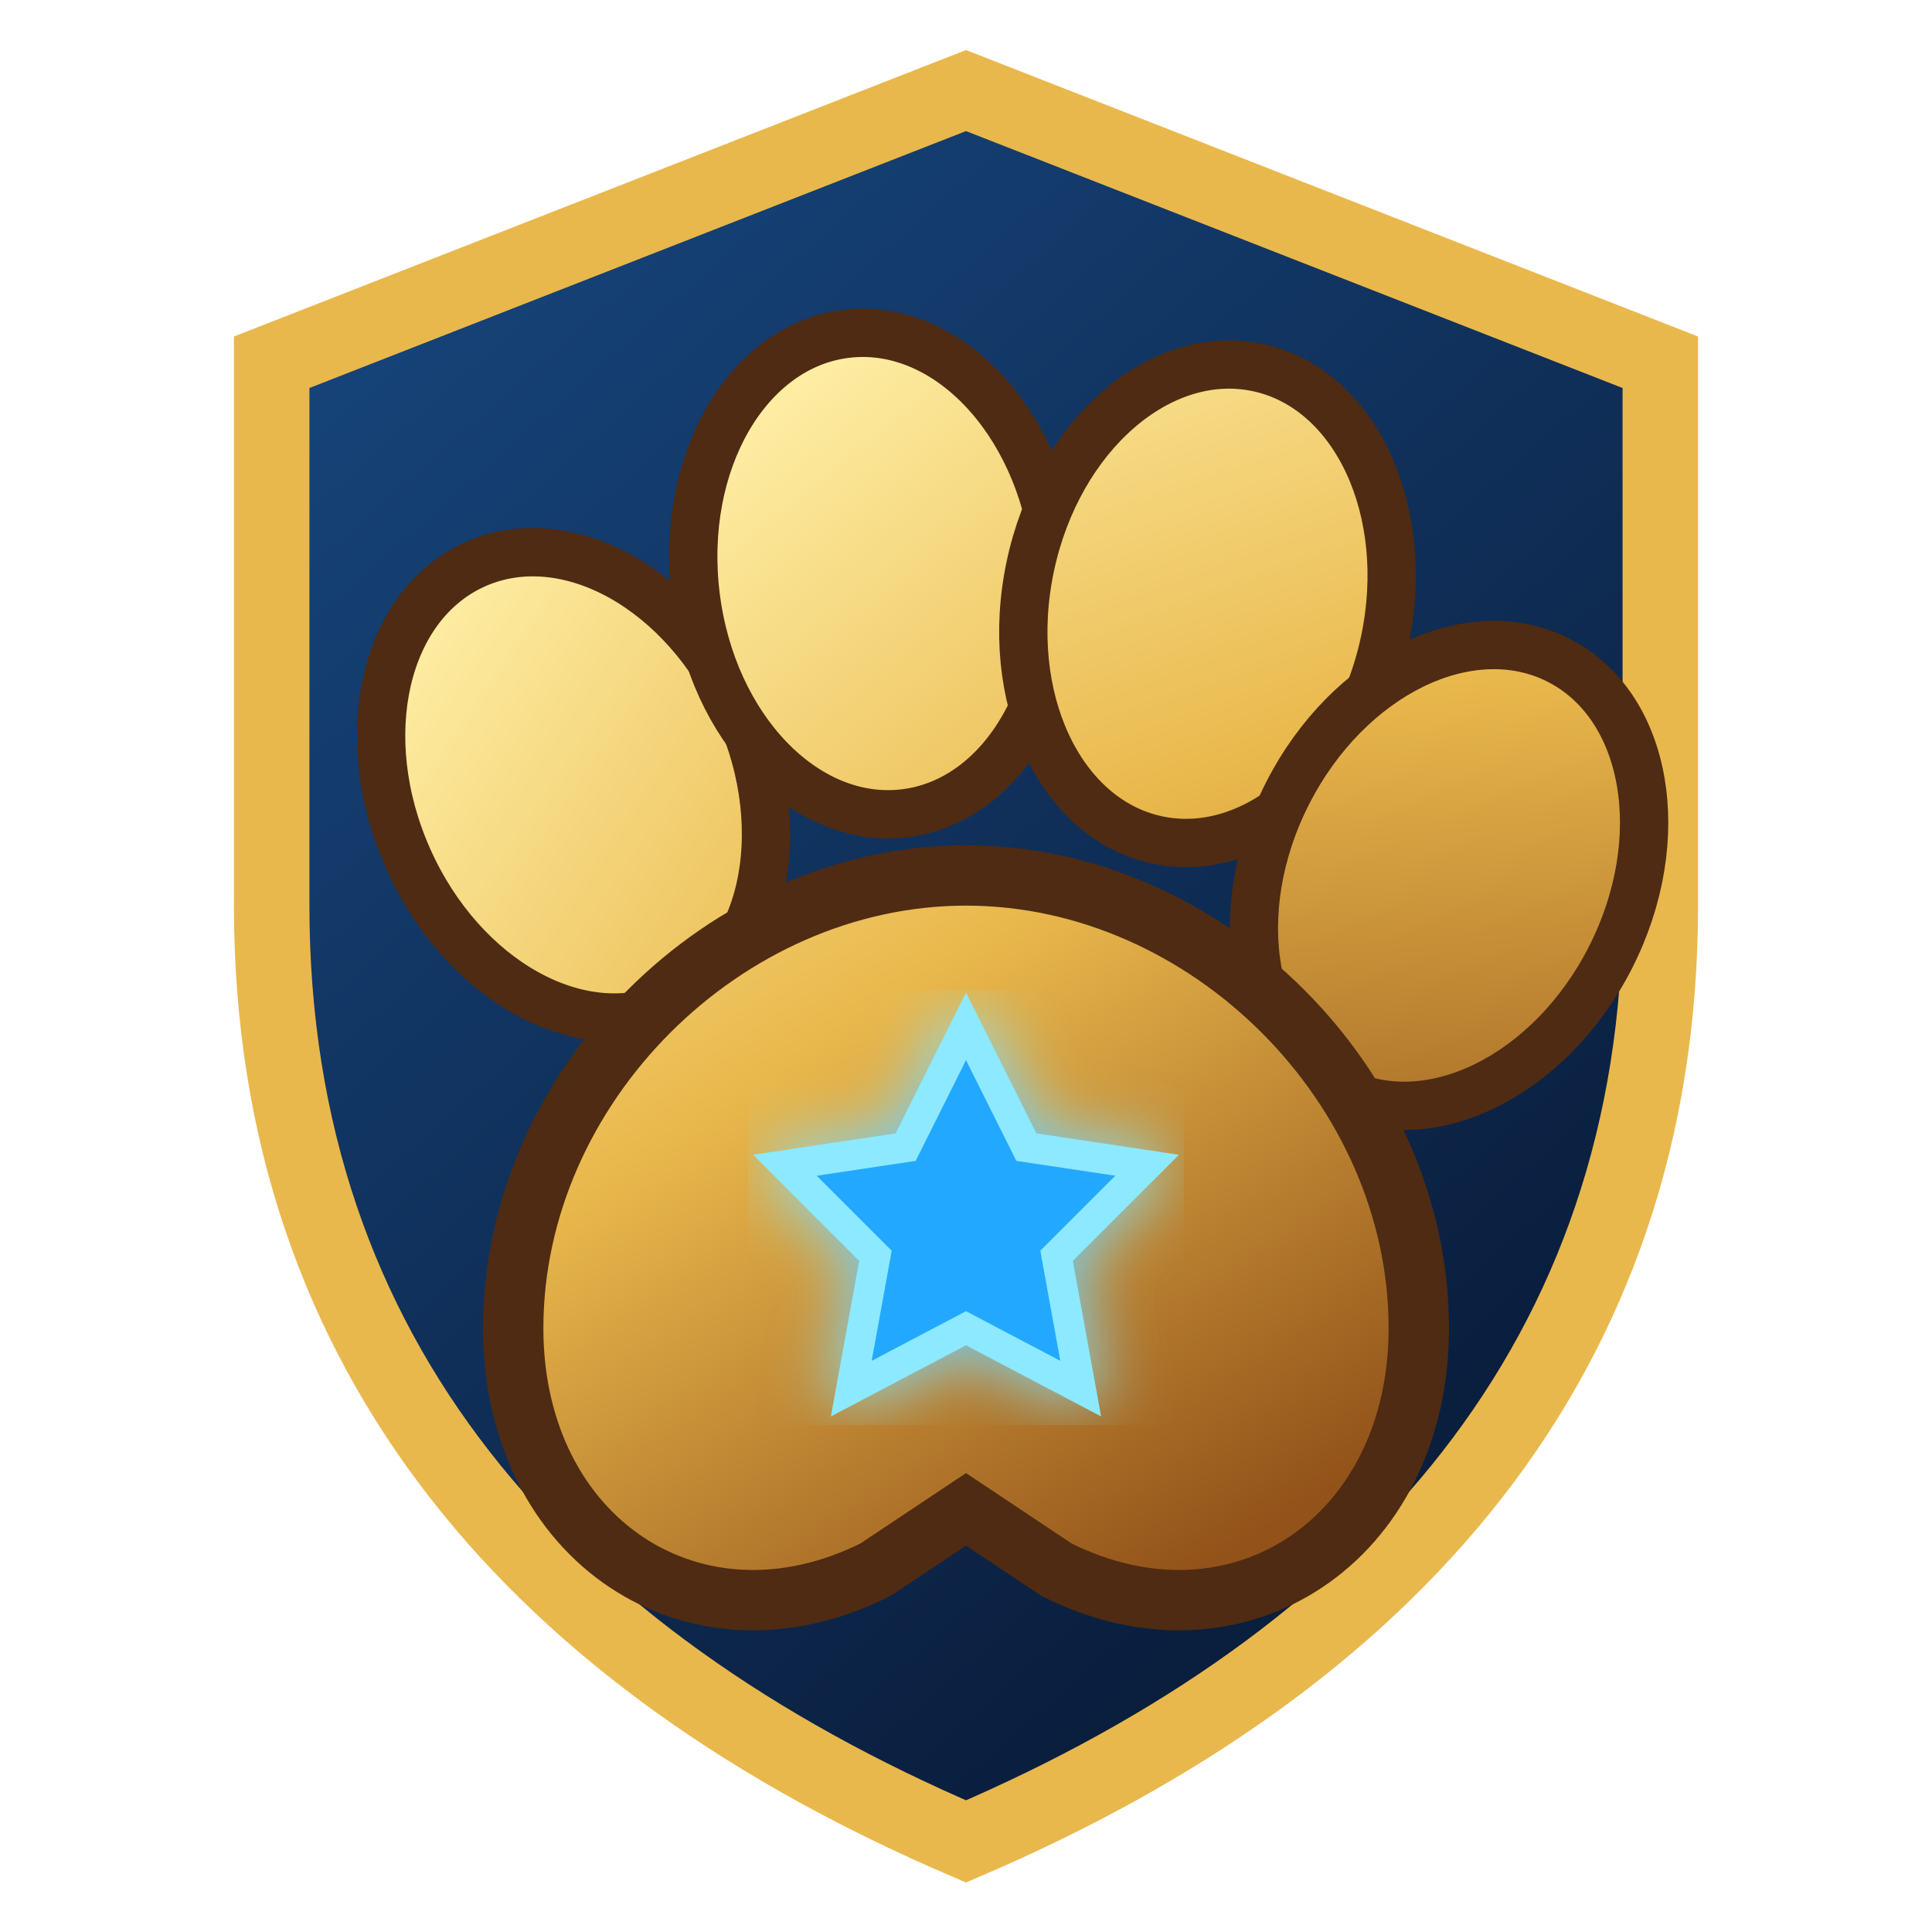
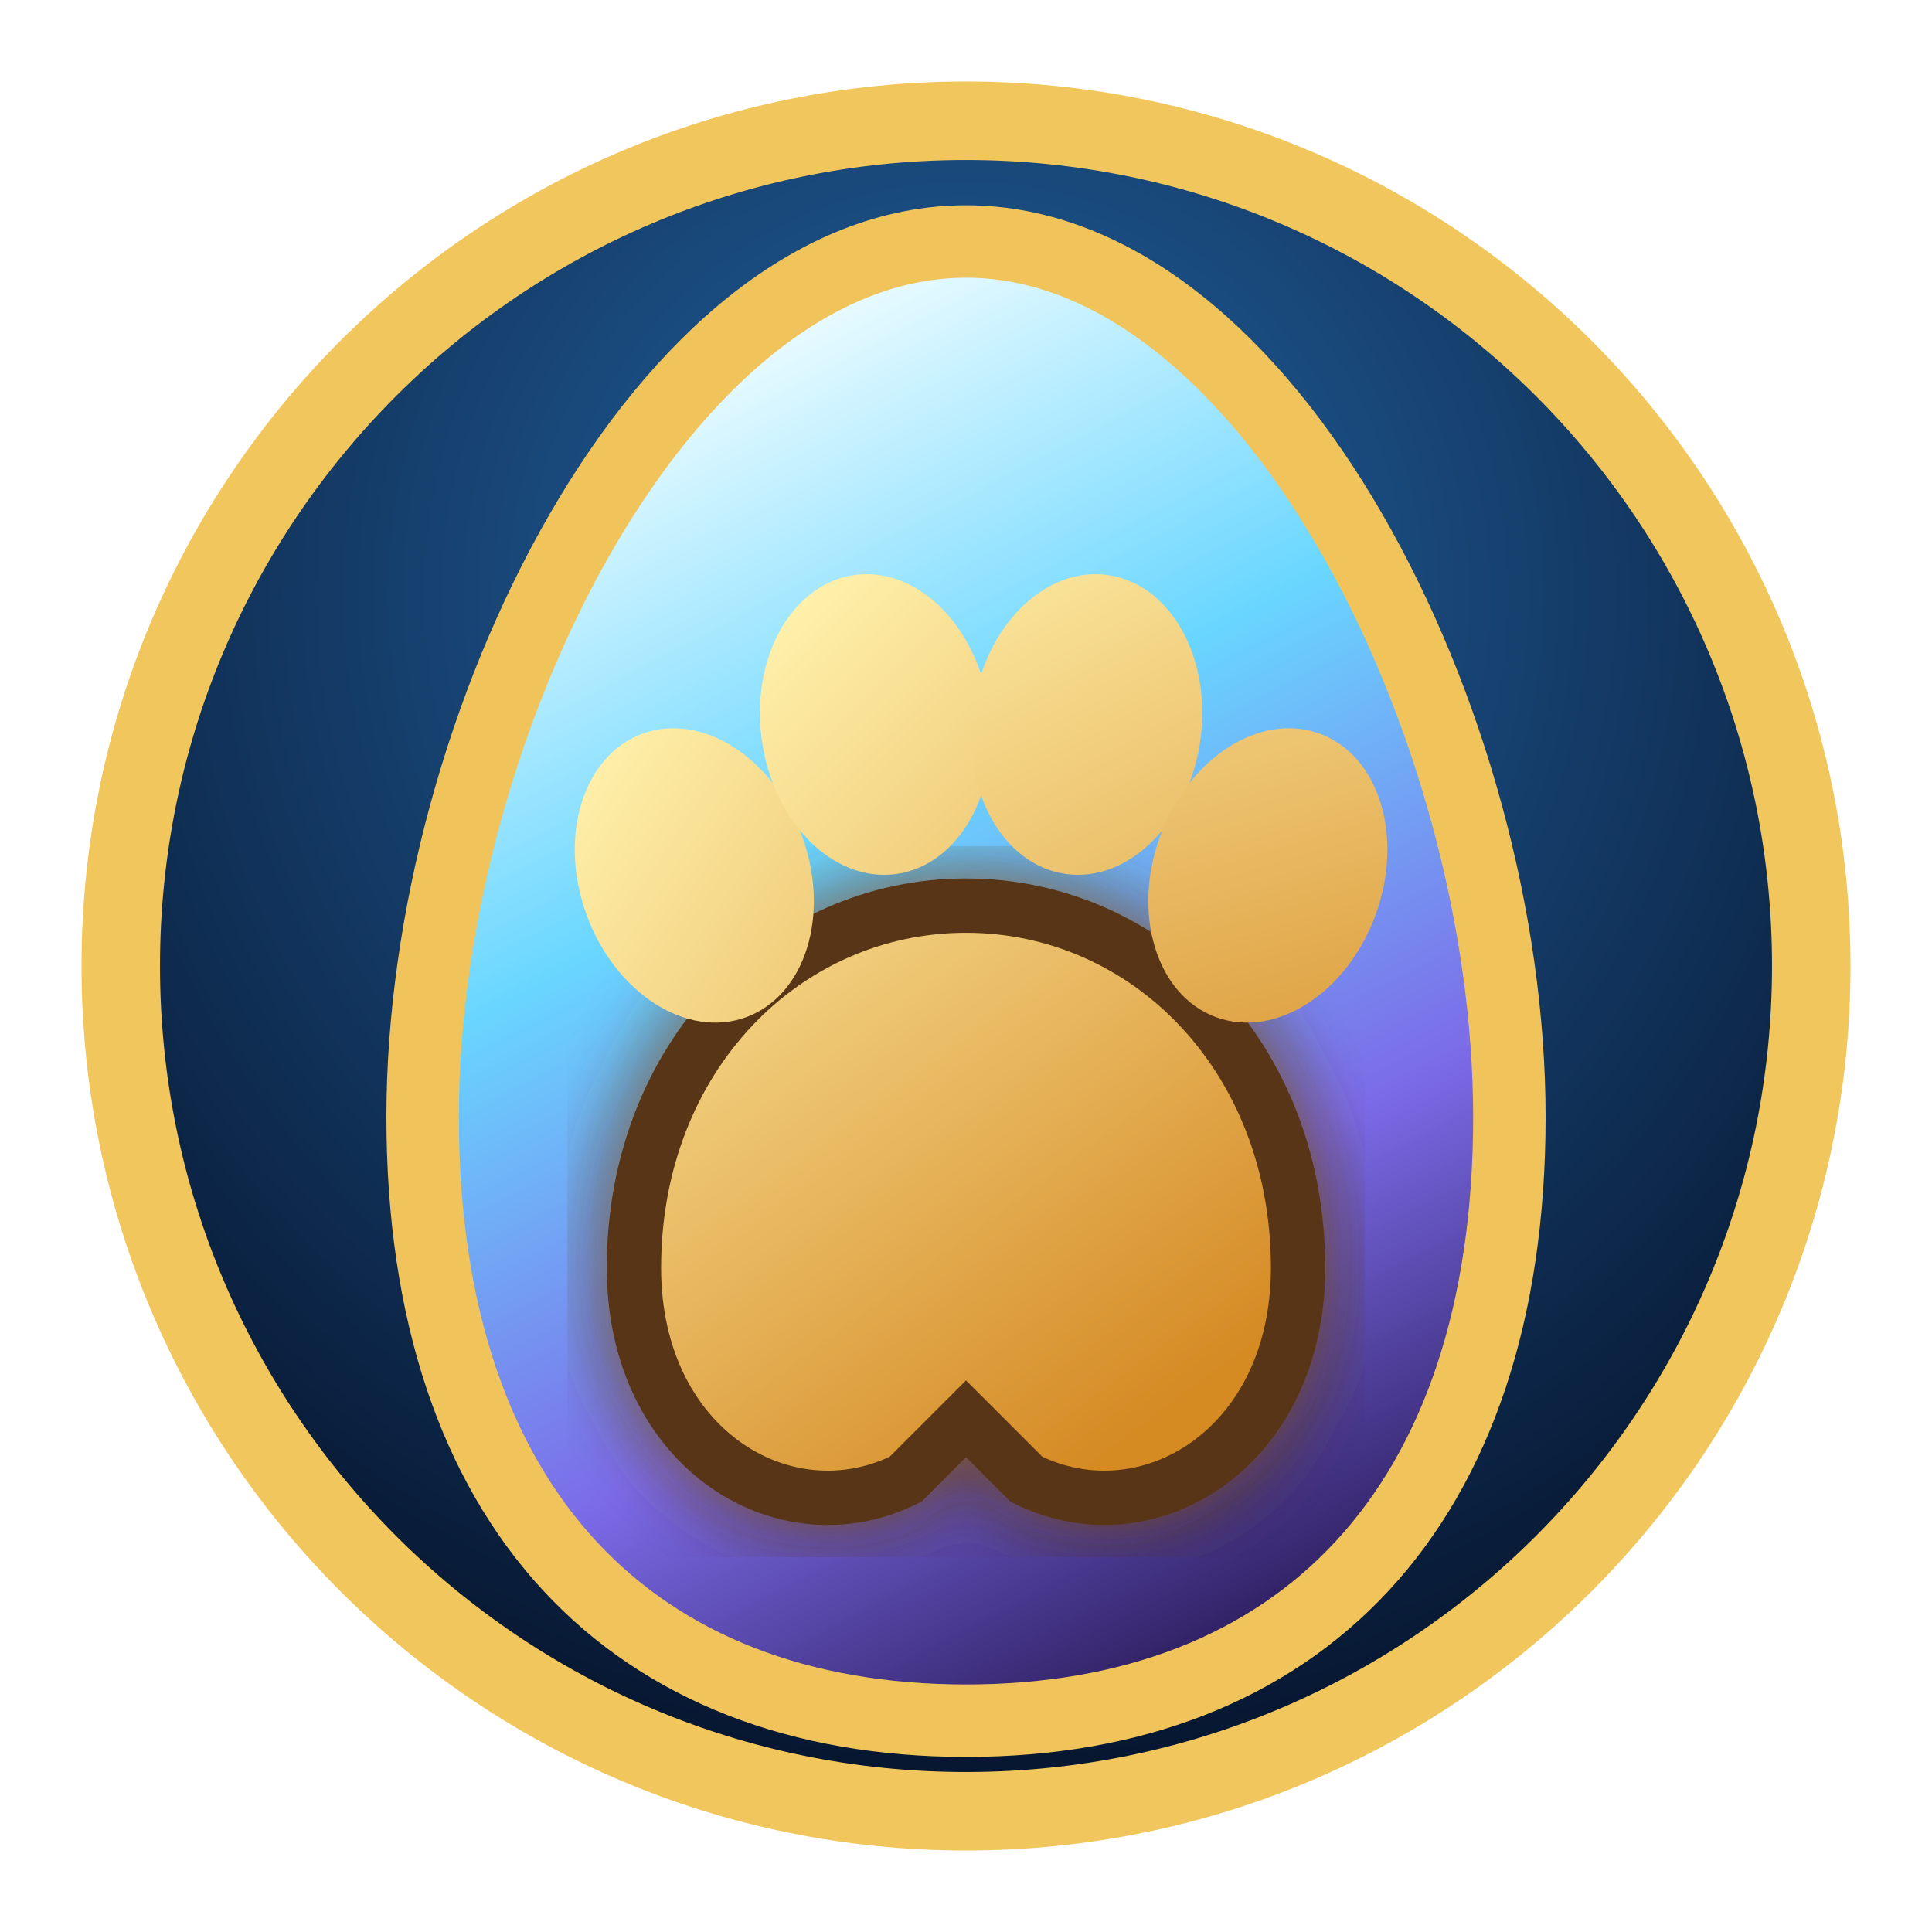
<svg xmlns="http://www.w3.org/2000/svg" viewBox="0 0 64 64" role="img" aria-label="Pets">
  <defs>
-     <linearGradient id="bg" x1="9" y1="6" x2="55" y2="58" gradientUnits="userSpaceOnUse">
-       <stop stop-color="#17477f" />
-       <stop offset="1" stop-color="#07152f" />
+     <radialGradient id="halo" cx="50%" cy="28%" r="72%">
+       <stop stop-color="#2365a5" />
+       <stop offset="1" stop-color="#06142d" />
+     </radialGradient>
+     <linearGradient id="egg" x1="22" y1="13" x2="43" y2="53" gradientUnits="userSpaceOnUse">
+       <stop stop-color="#e9fbff" />
+       <stop offset=".34" stop-color="#69d6ff" />
+       <stop offset=".7" stop-color="#7c6be8" />
+       <stop offset="1" stop-color="#302164" />
    </linearGradient>
-     <linearGradient id="paw" x1="21" y1="15" x2="43" y2="50" gradientUnits="userSpaceOnUse">
-       <stop stop-color="#fff0a8" />
-       <stop offset=".48" stop-color="#e9b84c" />
-       <stop offset="1" stop-color="#925219" />
+     <linearGradient id="gold" x1="24" y1="22" x2="41" y2="45" gradientUnits="userSpaceOnUse">
+       <stop stop-color="#fff0aa" />
+       <stop offset="1" stop-color="#d58a24" />
    </linearGradient>
    <filter id="glow">
-       <feGaussianBlur stdDeviation="1.1" result="b" />
+       <feGaussianBlur stdDeviation="1.2" result="b" />
      <feMerge>
        <feMergeNode in="b" />
        <feMergeNode in="SourceGraphic" />
      </feMerge>
    </filter>
  </defs>
-   <path d="M32 3 55 12v18c0 15-9 25-23 31C18 55 9 45 9 30V12Z" fill="url(#bg)" stroke="#e9b84c" stroke-width="2.5" />
-   <ellipse cx="19" cy="26" rx="6" ry="8" transform="rotate(-24 19 26)" fill="url(#paw)" stroke="#4e2b12" stroke-width="1.6" />
-   <ellipse cx="29" cy="19" rx="6" ry="8" transform="rotate(-7 29 19)" fill="url(#paw)" stroke="#4e2b12" stroke-width="1.6" />
-   <ellipse cx="40" cy="20" rx="6" ry="8" transform="rotate(12 40 20)" fill="url(#paw)" stroke="#4e2b12" stroke-width="1.6" />
-   <ellipse cx="48" cy="29" rx="6" ry="8" transform="rotate(27 48 29)" fill="url(#paw)" stroke="#4e2b12" stroke-width="1.6" />
-   <path d="M17 44c0-8 7-15 15-15s15 7 15 15c0 7-6 11-12 8l-3-2-3 2c-6 3-12-1-12-8Z" fill="url(#paw)" stroke="#4e2b12" stroke-width="2" />
-   <path d="m32 34 2 4 4 .6-3 3 .8 4.4-3.8-2-3.8 2 .8-4.4-3-3 4-.6Z" fill="#22a9ff" stroke="#8ce9ff" stroke-width="1" filter="url(#glow)" />
+   <circle cx="32" cy="32" r="28" fill="url(#halo)" stroke="#f1c65d" stroke-width="2.6" />
+   <path d="M32 8c10 0 18 16 18 29S43 57 32 57 14 50 14 37 22 8 32 8Z" fill="url(#egg)" stroke="#f0c45b" stroke-width="2.4" />
+   <path d="M21 42c0-7 5-12 11-12s11 5 11 12c0 6-5 9-9 7l-2-2-2 2c-4 2-9-1-9-7Z" fill="url(#gold)" stroke="#593514" stroke-width="1.8" filter="url(#glow)" />
+   <ellipse cx="23" cy="29" rx="3.8" ry="5" transform="rotate(-20 23 29)" fill="url(#gold)" />
+   <ellipse cx="29" cy="24" rx="3.8" ry="5" transform="rotate(-8 29 24)" fill="url(#gold)" />
+   <ellipse cx="36" cy="24" rx="3.8" ry="5" transform="rotate(8 36 24)" fill="url(#gold)" />
+   <ellipse cx="42" cy="29" rx="3.8" ry="5" transform="rotate(20 42 29)" fill="url(#gold)" />
</svg>
